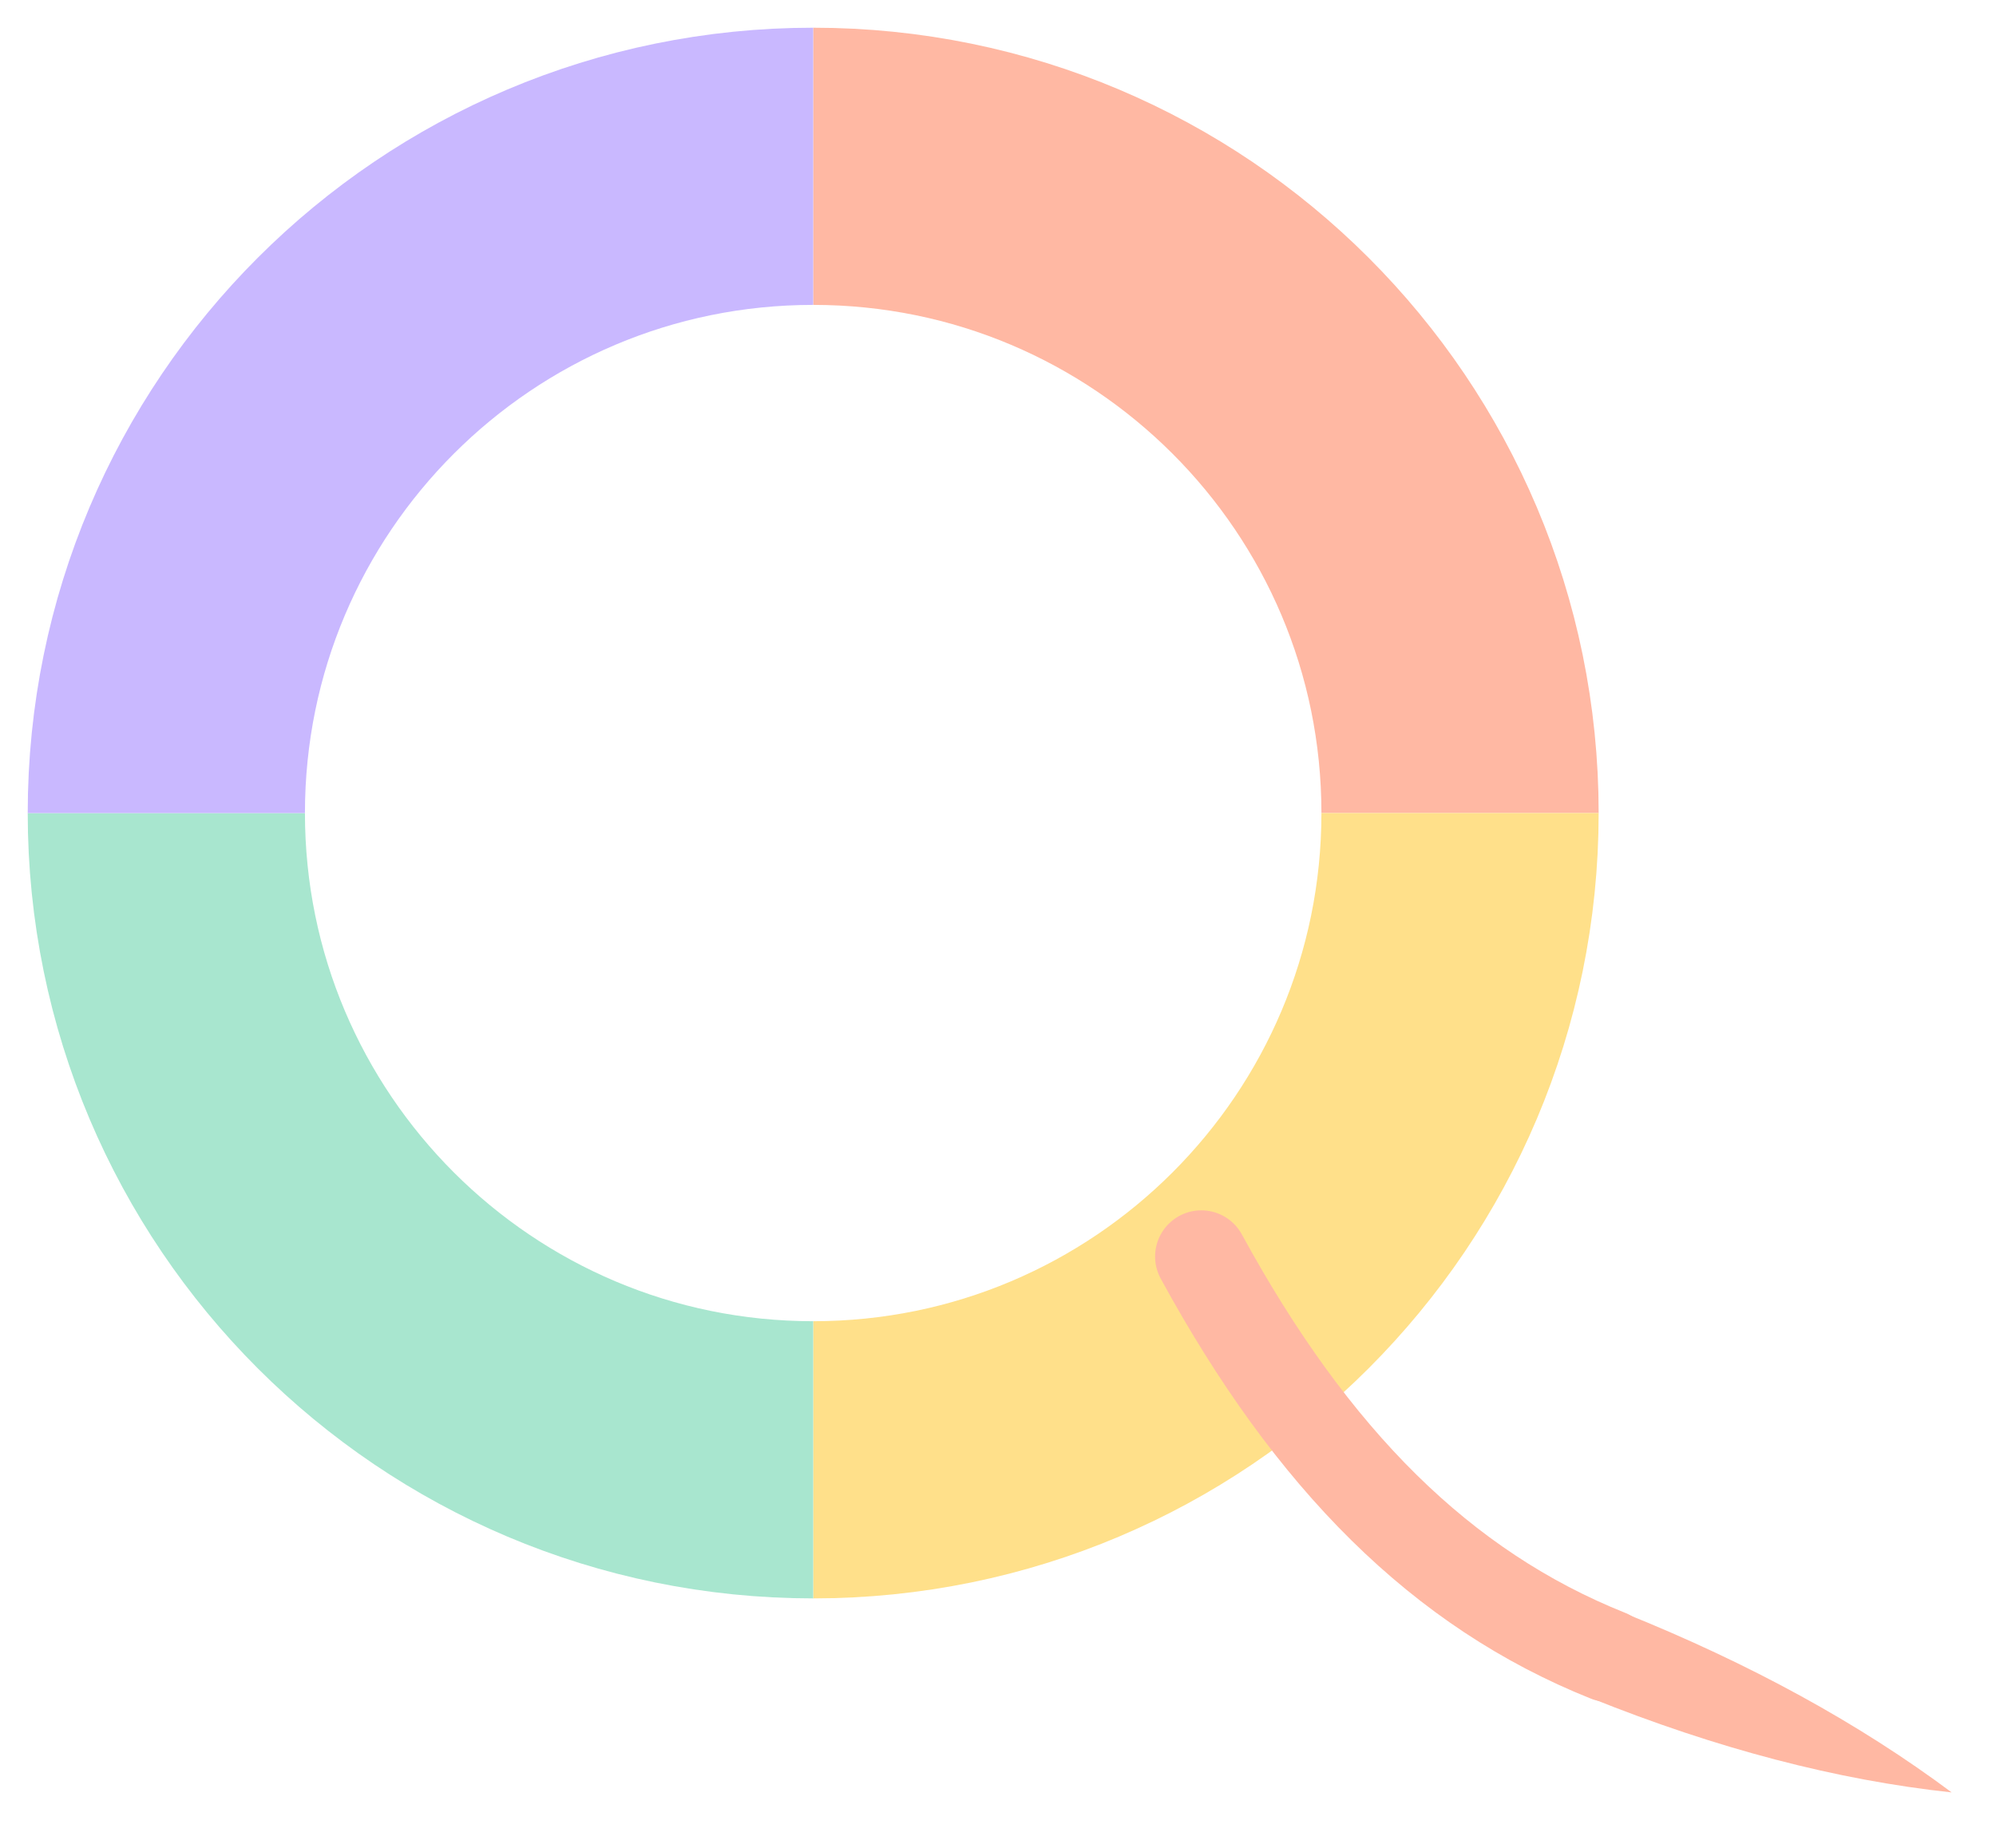
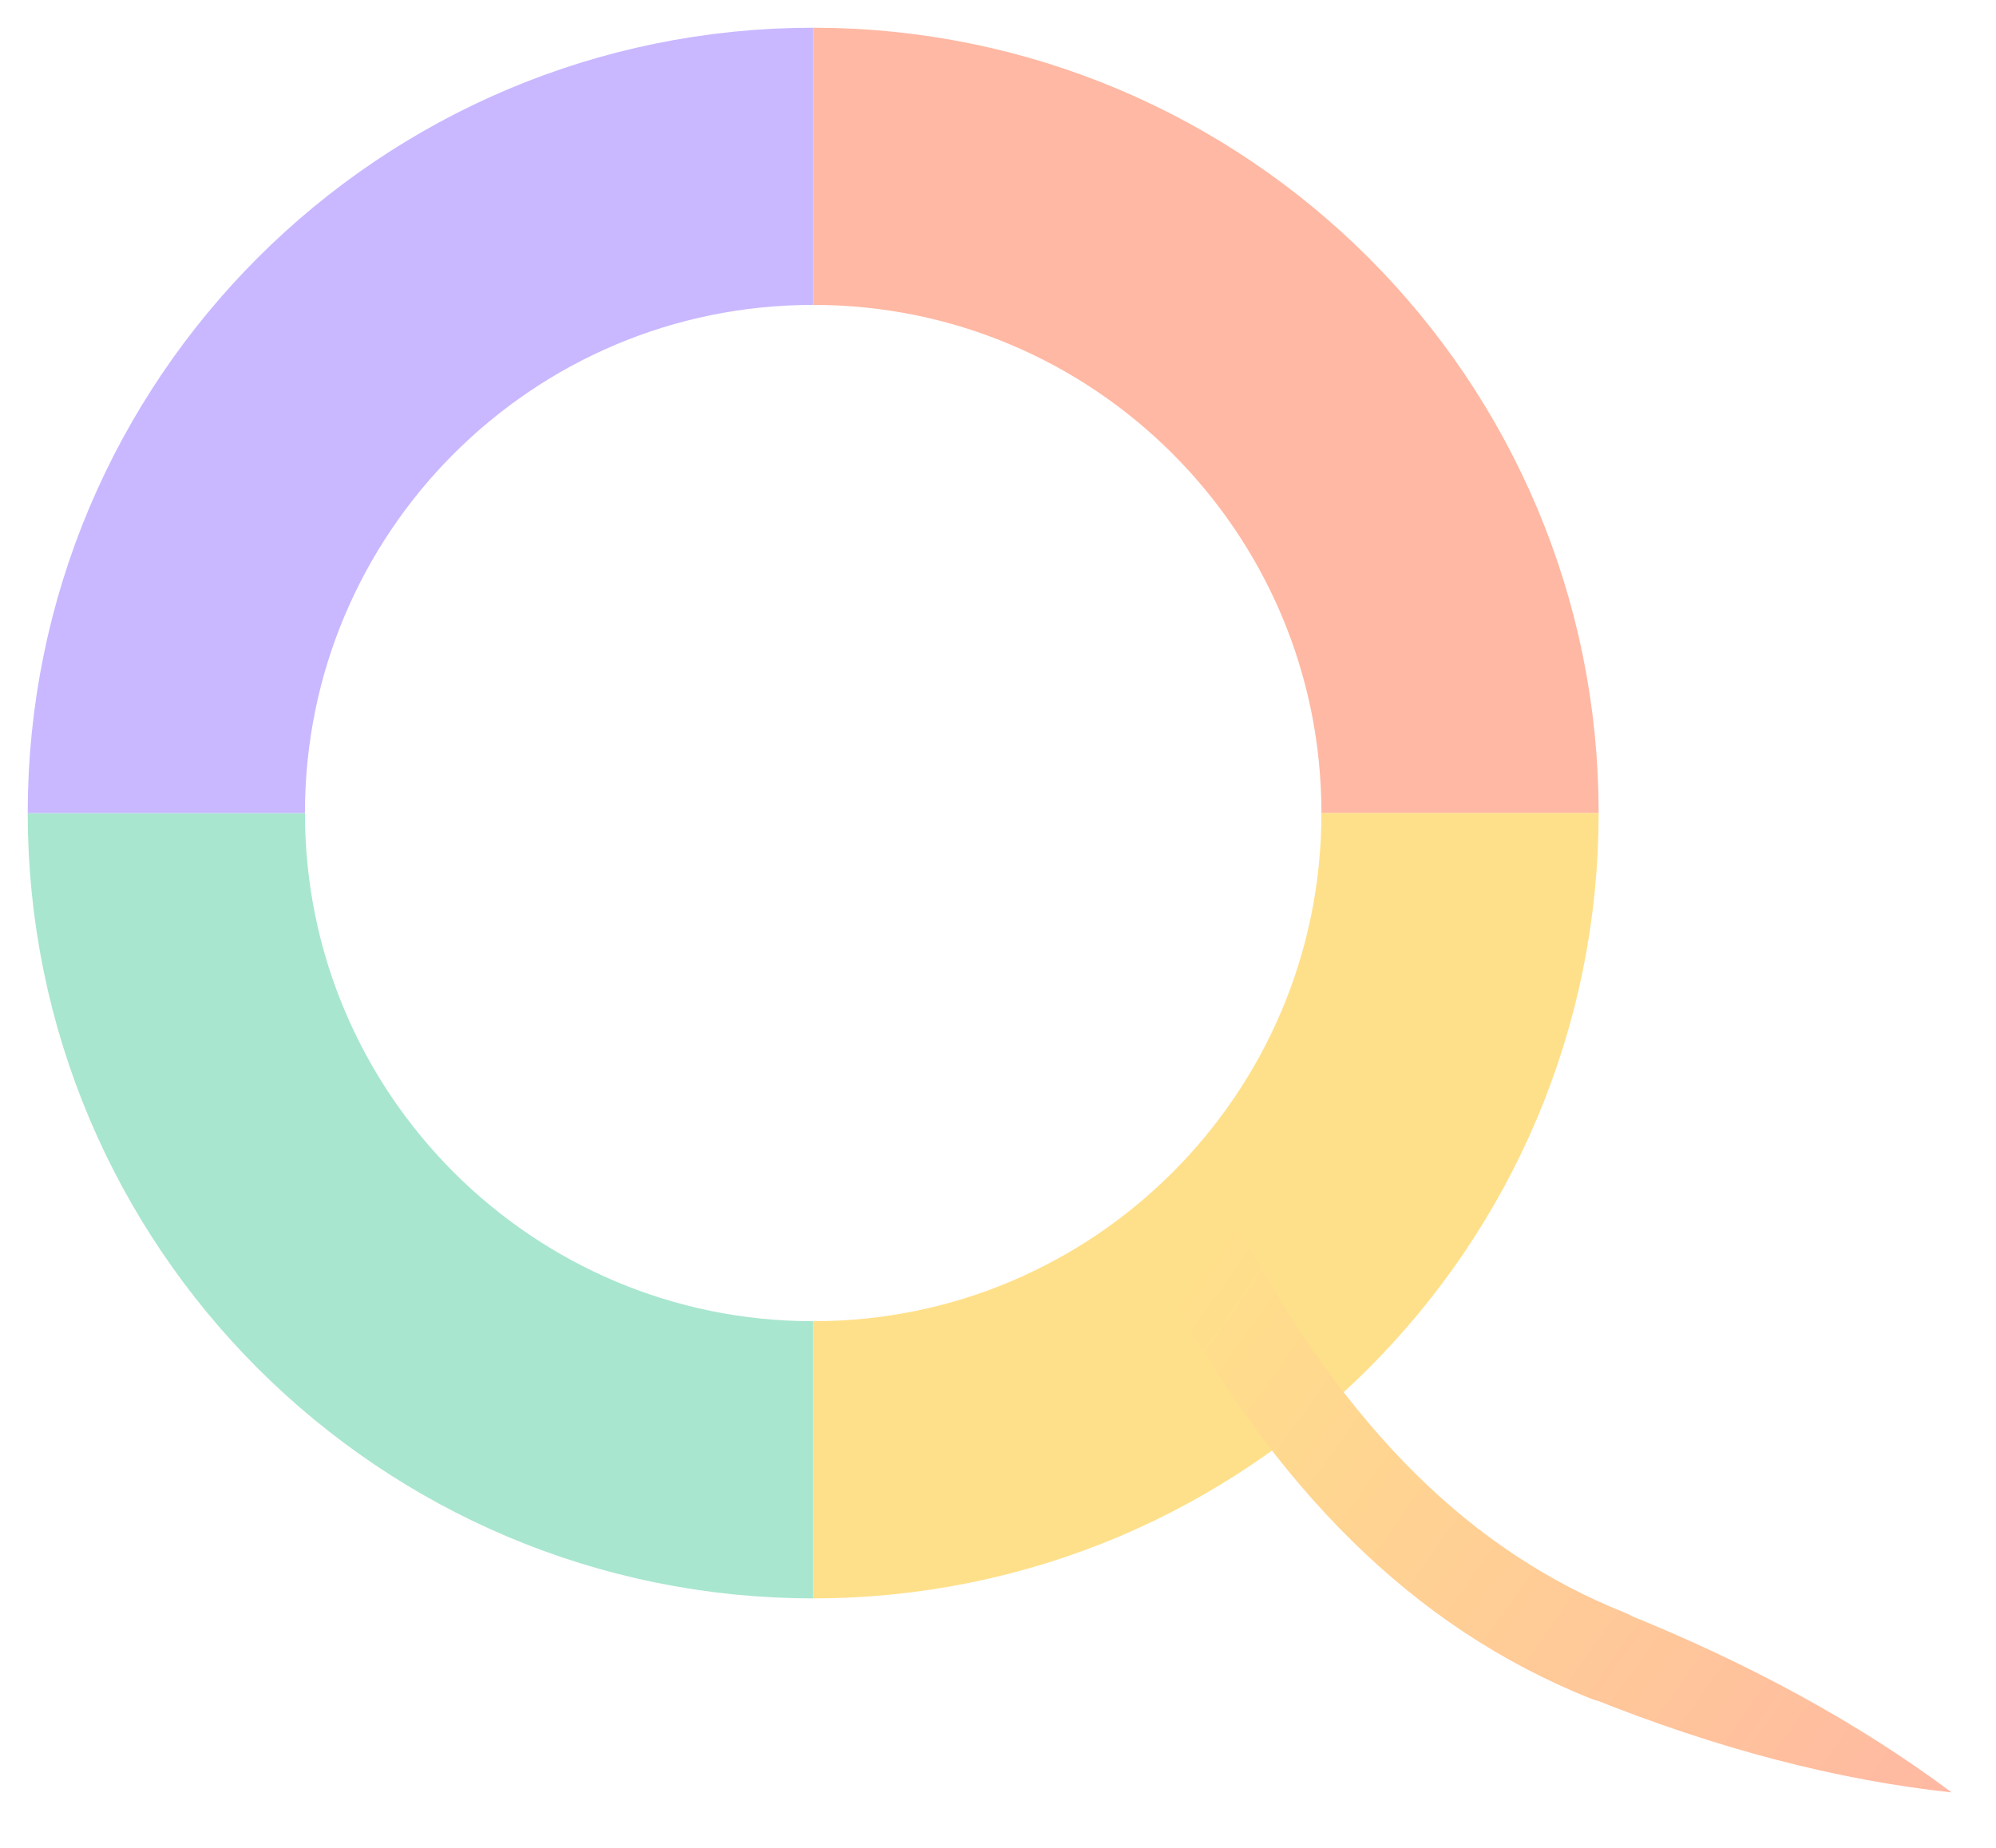
<svg xmlns="http://www.w3.org/2000/svg" viewBox="8 18 108 100" width="108" height="100" role="img">
  <path d="M52.00 27.00A35 35 0 0 1 87.00 62.00" fill="none" stroke="#FFB8A3" stroke-width="15" />
  <path d="M87.00 62.00A35 35 0 0 1 52.00 97.00" fill="none" stroke="#FFE08A" stroke-width="15" />
  <path d="M52.00 97.00A35 35 0 0 1 17.00 62.00" fill="none" stroke="#A8E6CF" stroke-width="15" />
  <path d="M17.00 62.00A35 35 0 0 1 52.00 27.00" fill="none" stroke="#C9B8FF" stroke-width="15" />
-   <path d="M73 86C79 97 86 104 95 107.6" fill="none" stroke="#FFB8A3" stroke-width="5" stroke-linecap="round" />
-   <path d="M95.9 105.3Q106.1 109.4 113.6 115Q104.3 114 94.1 109.9Z" fill="#FFB8A3" />
+   <defs>
+     <linearGradient id="fade" gradientUnits="userSpaceOnUse" x1="73" y1="86" x2="114" y2="115">
+       <stop offset="0" stop-color="#FFE08A" />
+       <stop offset="1" stop-color="#FFB8A3" />
+     </linearGradient>
+   </defs>
+   <path d="M73 86C79 97 86 104 95 107.6" fill="none" stroke="url(#fade)" stroke-width="5" stroke-linecap="round" />
+   <path d="M95.9 105.3Q106.1 109.4 113.6 115Q104.3 114 94.1 109.9Z" fill="url(#fade)" />
</svg>
